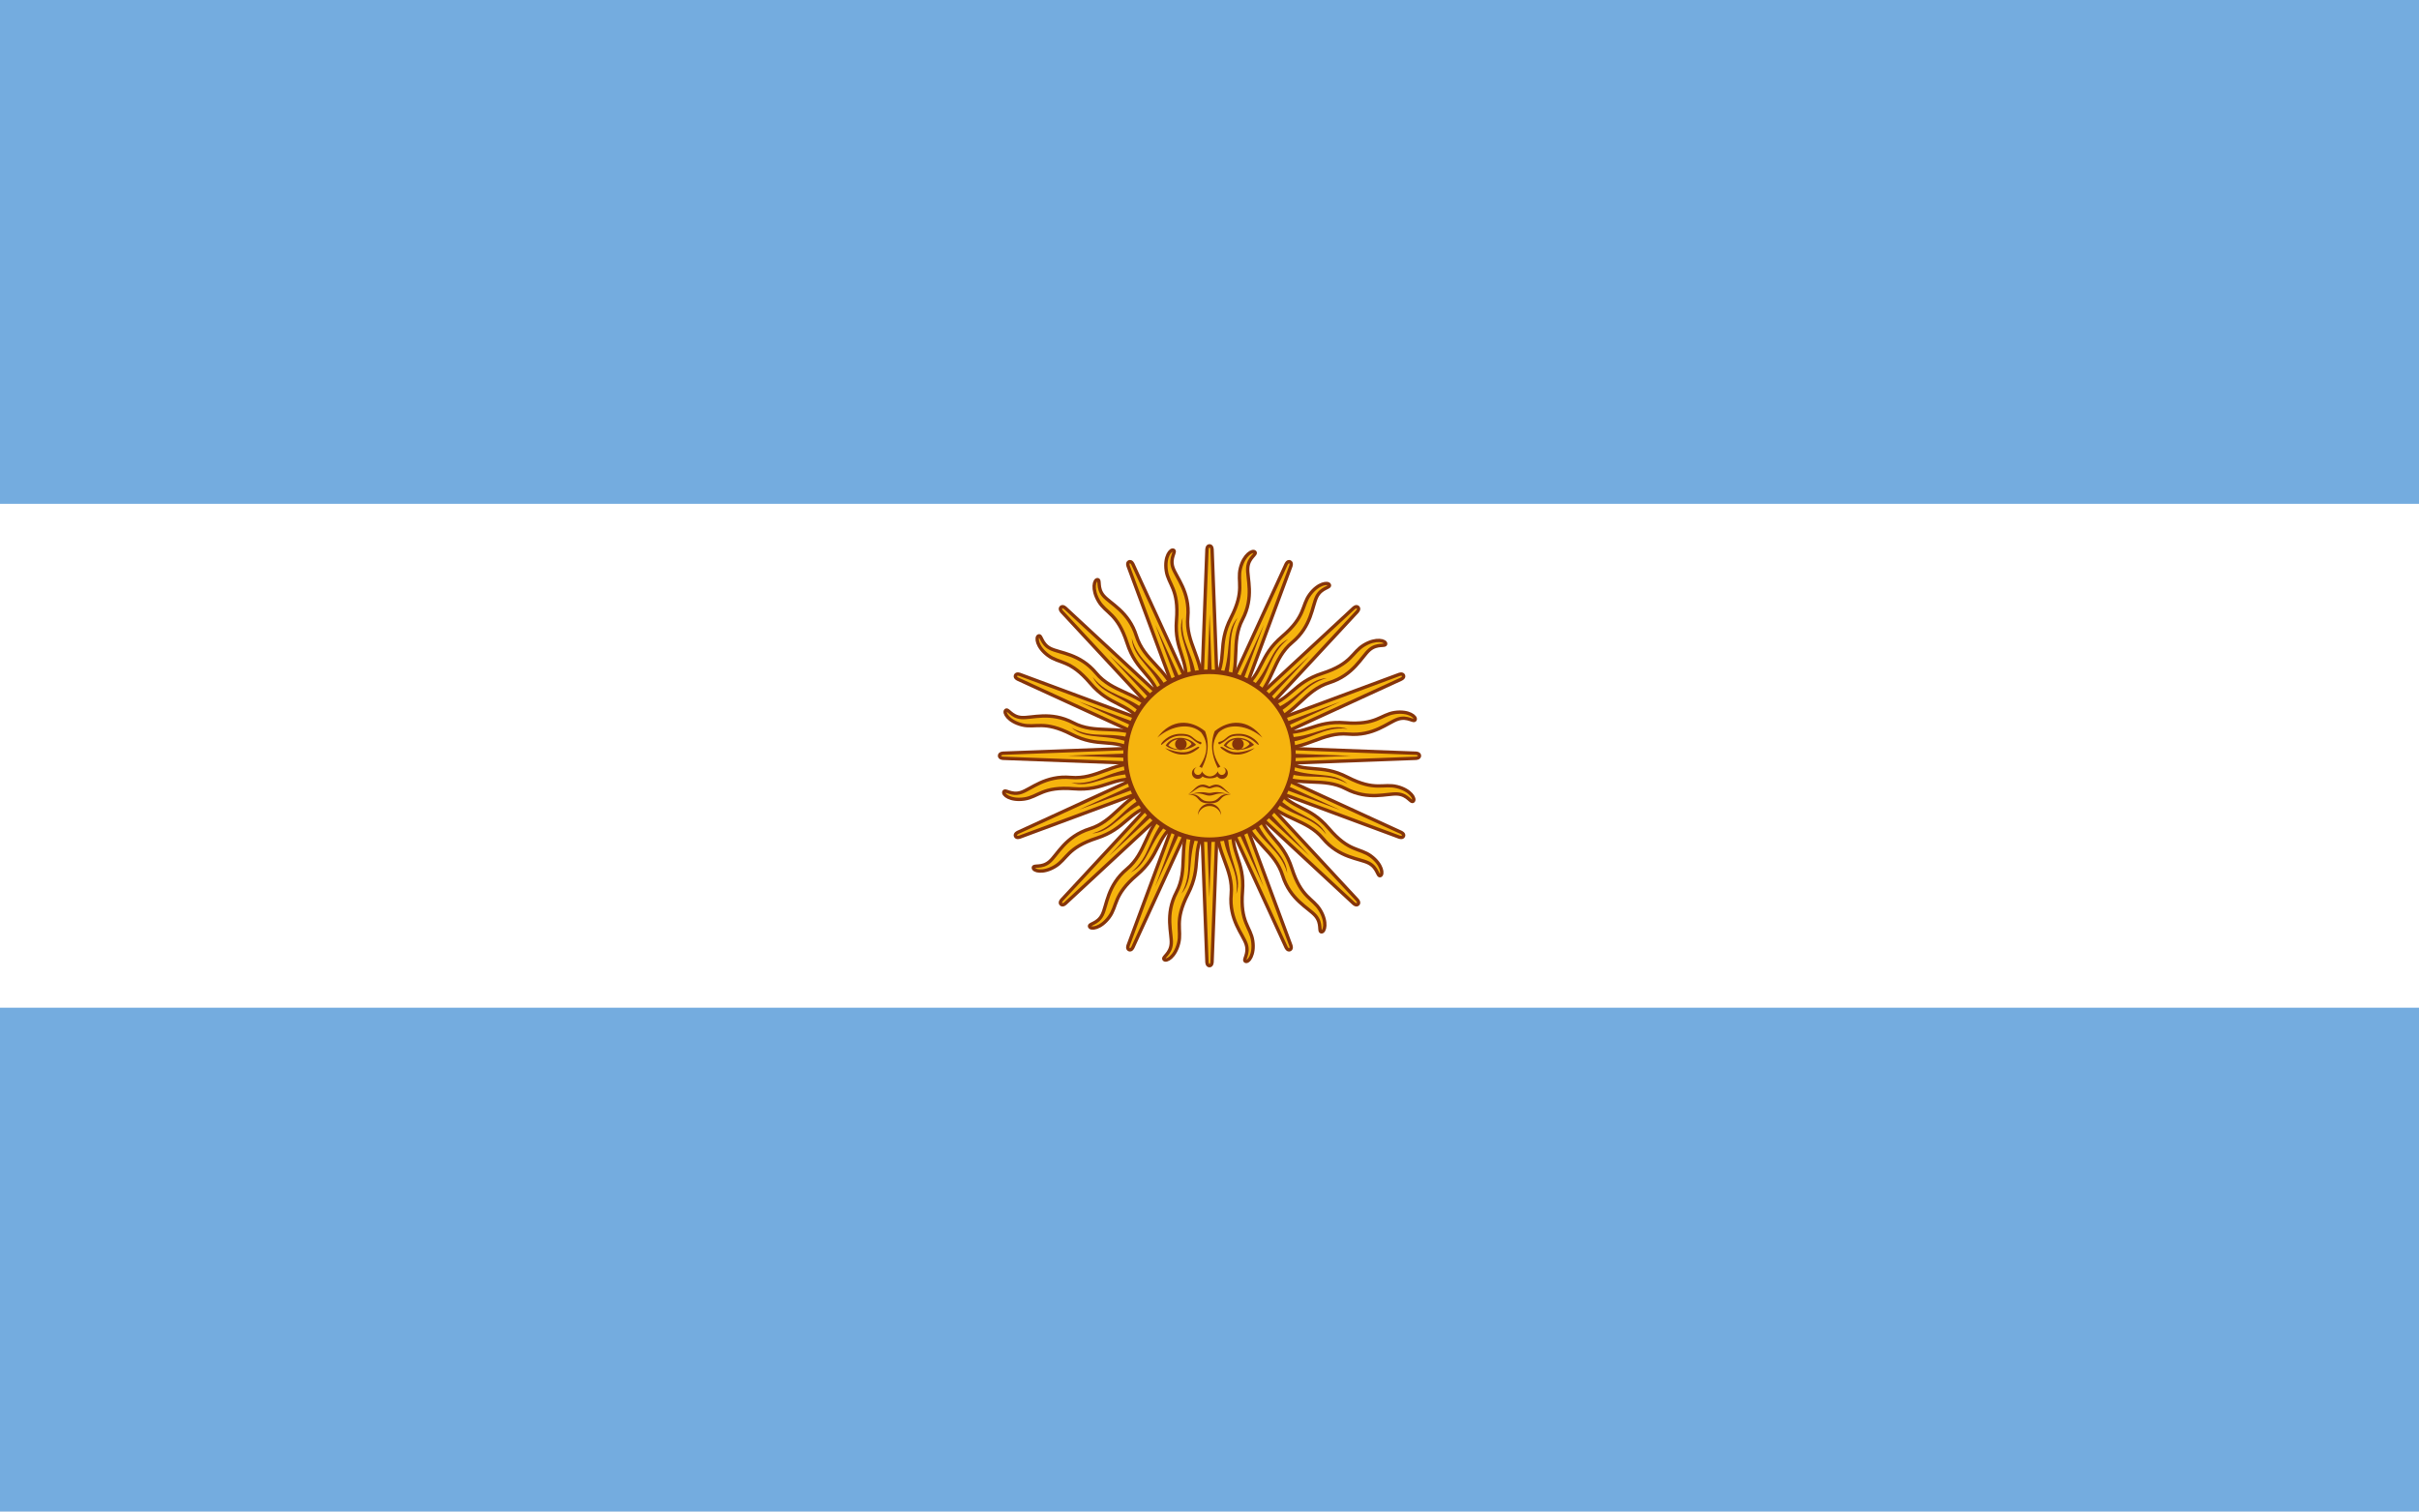
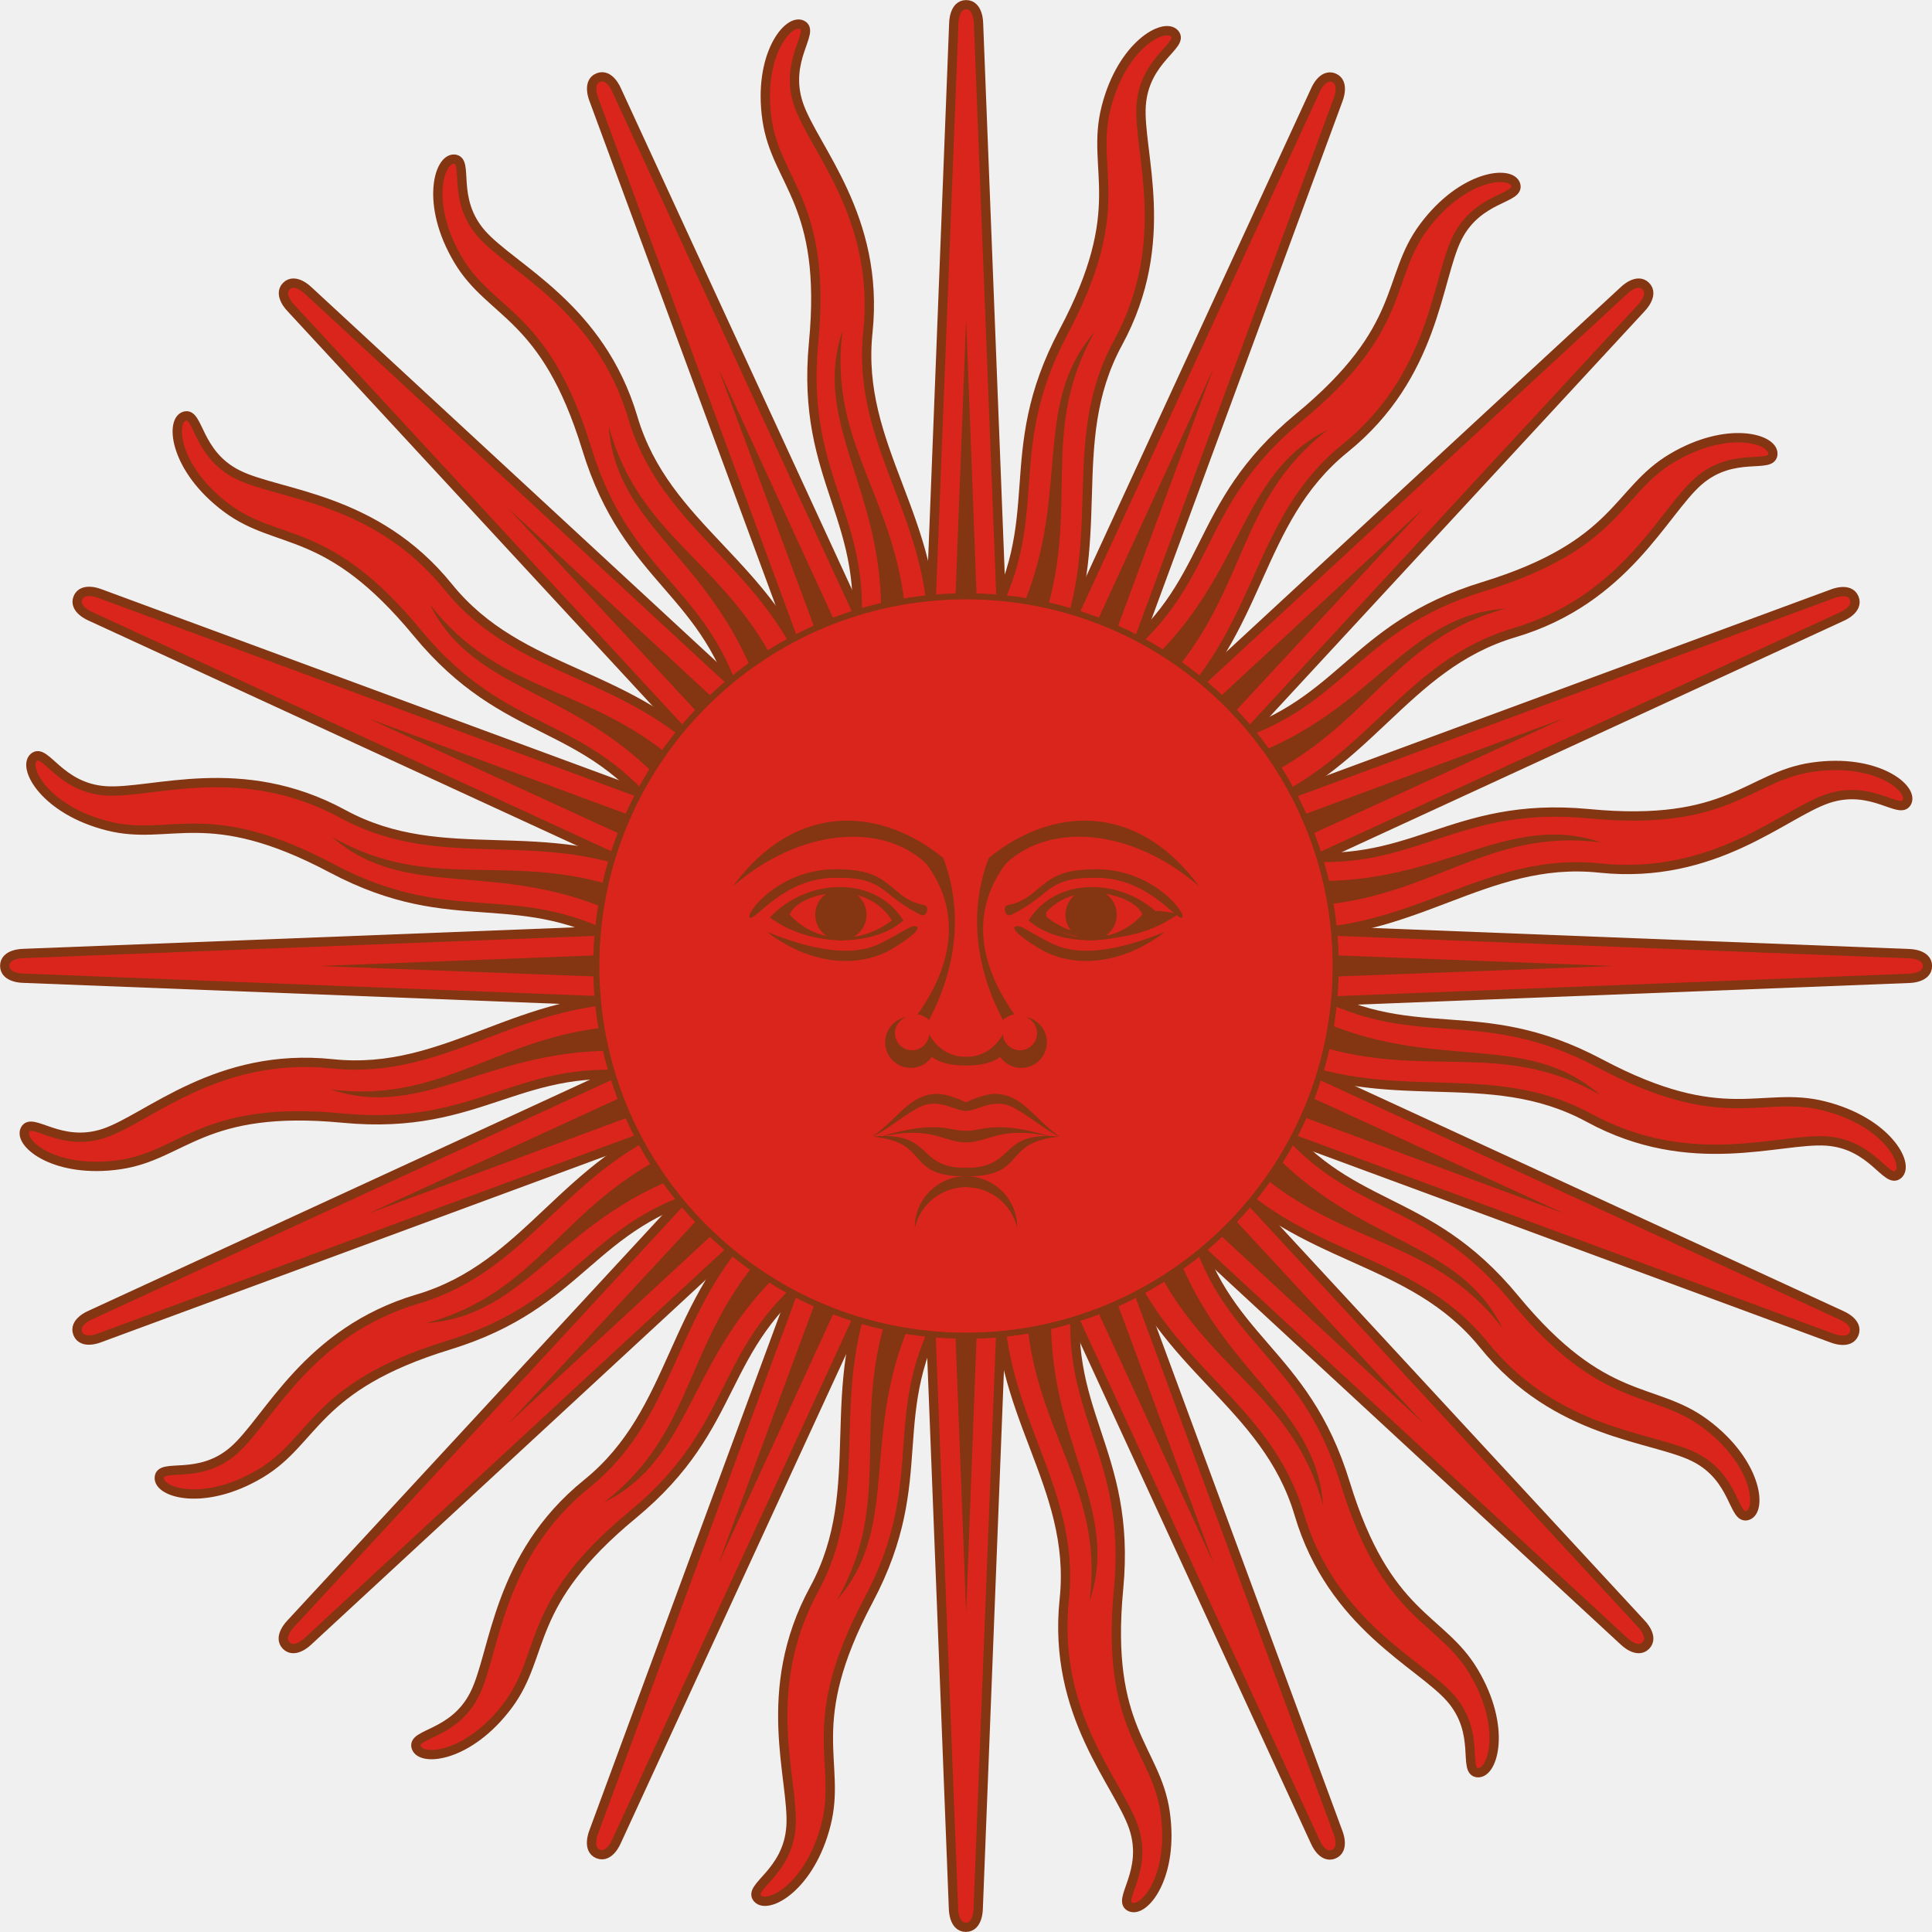
- <svg xmlns="http://www.w3.org/2000/svg" xmlns:xlink="http://www.w3.org/1999/xlink" width="800" version="1.0" height="500">
-   <rect width="800" fill="#74acdf" height="500" />
-   <rect y="166.67" width="800" fill="#fff" height="166.67" />
-   <g id="rays">
-     <path id="ray1" stroke-width="1.112" stroke="#85340a" fill="#f6b40e" d="m396.84 251.31l28.454 61.992s0.49 1.185 1.28 0.859c0.79-0.327 0.299-1.512 0.299-1.512l-23.715-63.956m-0.68 24.12c-0.346 9.428 5.453 14.613 4.694 23.032-0.757 8.42 3.867 13.18 4.94 16.454 1.073 3.274-1.16 5.232-0.198 5.698 0.963 0.466 3.07-2.121 2.383-6.776-0.687-4.655-4.22-6.037-3.39-16.32 0.83-10.283-4.206-12.678-2.98-22.058" />
-     <use xlink:href="#ray1" transform="rotate(22.5 400,250)" />
-     <use xlink:href="#ray1" transform="rotate(45 400,250)" />
-     <use xlink:href="#ray1" transform="rotate(67.5 400,250)" />
-     <path id="ray2" fill="#85340a" d="m404.31 274.41c0.453 9.054 5.587 13.063 4.579 21.314 2.213-6.525-3.123-11.583-2.82-21.22m-7.649-23.757l19.487 42.577-16.329-43.887" />
-     <use xlink:href="#ray2" transform="rotate(22.5 400,250)" />
-     <use xlink:href="#ray2" transform="rotate(45 400,250)" />
-     <use xlink:href="#ray2" transform="rotate(67.5 400,250)" />
+ <svg xmlns="http://www.w3.org/2000/svg" id="Capa_1" data-name="Capa 1" viewBox="0 0 126.62 126.61">
+   <defs>
+     <style>
+       .cls-1 {
+         stroke-width: .4px;
+       }
+ 
+       .cls-1, .cls-2 {
+         fill: #da251d;
+         stroke: #843511;
+         stroke-miterlimit: 11.34;
+       }
+ 
+       .cls-3, .cls-2 {
+         fill-rule: evenodd;
+       }
+ 
+       .cls-3, .cls-4 {
+         fill: #843511;
+         stroke-width: 0px;
+       }
+ 
+       .cls-2 {
+         stroke-width: .61px;
+       }
+     </style>
+   </defs>
+   <g>
+     <g>
+       <path class="cls-2" d="m60.07,63.31l2.42,61.79s0,1.21.81,1.21.81-1.21.81-1.21l2.42-61.79" />
+       <polyline class="cls-3" points="61.69 63.31 63.32 105.7 64.92 63.31" />
+     </g>
+     <g>
+       <path class="cls-2" d="m57.39,83.33c-3.63,7.71-.4,14.14-4.03,20.82s-1.31,12.51-1.52,15.56-2.86,3.95-2.19,4.71c.67.75,3.45-.74,4.49-4.86s-1.56-6.5,2.78-14.68.83-12.19,5.21-19.55" />
+       <path class="cls-3" d="m58.41,85.38c-2.8,7.67.27,12.83-3.55,19.47,4.29-4.9,1.38-10.85,5.05-18.75" />
+     </g>
+     <g>
+       <path class="cls-2" d="m66.55,63.31l-2.42-61.79s0-1.21-.81-1.21-.81,1.21-.81,1.21l-2.42,61.79" />
+       <polyline class="cls-3" points="64.92 63.31 63.32 20.9 61.69 63.31" />
+     </g>
+     <g>
+       <path class="cls-2" d="m69.24,43.29c3.63-7.71.4-14.14,4.03-20.82s1.31-12.51,1.52-15.56,2.86-3.95,2.19-4.71-3.45.74-4.49,4.86c-1.04,4.12,1.56,6.5-2.78,14.68s-.83,12.19-5.21,19.55" />
+       <path class="cls-3" d="m68.2,41.22c2.8-7.67-.27-12.83,3.55-19.47-4.29,4.9-1.38,10.85-5.05,18.75" />
+     </g>
+     <g>
+       <path class="cls-2" d="m63.32,60.08L1.52,62.49s-1.21,0-1.21.81,1.21.81,1.21.81l61.79,2.42" />
+       <polyline class="cls-3" points="63.32 61.68 20.91 63.31 63.32 64.92" />
+     </g>
+     <g>
+       <path class="cls-2" d="m43.3,57.38c-7.71-3.63-14.14-.4-20.82-4.03s-12.51-1.31-15.56-1.52-3.95-2.86-4.71-2.19c-.75.67.74,3.45,4.86,4.49,4.12,1.04,6.5-1.56,14.68,2.78s12.19.83,19.55,5.21" />
+       <path class="cls-3" d="m41.23,58.4c-7.67-2.8-12.83.27-19.47-3.55,4.9,4.29,10.85,1.38,18.75,5.05" />
+     </g>
+     <g>
+       <path class="cls-2" d="m63.32,66.54l61.79-2.42s1.21,0,1.21-.81-1.21-.81-1.21-.81l-61.79-2.42" />
+       <polyline class="cls-3" points="63.32 64.92 105.7 63.31 63.32 61.68" />
+     </g>
+     <g>
+       <path class="cls-2" d="m83.32,69.23c7.71,3.63,14.14.4,20.82,4.03s12.51,1.31,15.56,1.52,3.95,2.86,4.71,2.19c.75-.67-.74-3.45-4.86-4.49s-6.5,1.56-14.68-2.78-12.19-.83-19.55-5.21" />
+       <path class="cls-3" d="m85.38,68.2c7.67,2.8,12.83-.27,19.47,3.55-4.9-4.29-10.85-1.38-18.75-5.05" />
+     </g>
+     <g>
+       <path class="cls-2" d="m61.03,61.02l-41.98,45.4s-.86.86-.29,1.43,1.43-.29,1.43-.29l45.4-41.98" />
+       <polyline class="cls-3" points="62.16 62.16 33.32 93.3 64.45 64.45" />
+     </g>
+     <g>
+       <path class="cls-2" d="m44.96,73.26c-8.02,2.89-10.28,9.71-17.57,11.87s-9.77,7.92-12.07,9.93c-2.3,2.01-4.82.77-4.88,1.78s2.96,1.91,6.61-.26,3.49-5.7,12.35-8.42c8.86-2.71,9.21-8.03,17.51-10.13" />
+       <path class="cls-3" d="m44.23,75.45c-7.4,3.45-8.88,9.27-16.28,11.26,6.5-.43,8.65-6.69,16.83-9.69" />
+     </g>
+     <g>
+       <path class="cls-2" d="m65.59,65.58l41.98-45.4s.86-.86.29-1.43-1.43.29-1.43.29l-45.4,41.98" />
+       <polyline class="cls-3" points="64.45 64.44 93.3 33.31 62.16 62.15" />
+     </g>
+     <g>
+       <path class="cls-2" d="m81.67,53.34c8.02-2.89,10.28-9.71,17.57-11.87s9.77-7.92,12.07-9.93c2.3-2.01,4.82-.77,4.88-1.78s-2.96-1.91-6.61.26c-3.65,2.17-3.49,5.7-12.35,8.42-8.86,2.71-9.21,8.03-17.51,10.13" />
+       <path class="cls-3" d="m82.38,51.15c7.4-3.45,8.88-9.27,16.28-11.26-6.5.43-8.65,6.69-16.83,9.69" />
+     </g>
+     <g>
+       <path class="cls-2" d="m65.59,61.02L20.2,19.04s-.86-.86-1.43-.29.29,1.43.29,1.43l41.98,45.4" />
+       <polyline class="cls-3" points="64.45 62.16 33.32 33.33 62.16 64.45" />
+     </g>
+     <g>
+       <path class="cls-2" d="m53.35,44.95c-2.89-8.02-9.71-10.28-11.87-17.57s-7.92-9.77-9.93-12.07c-2.01-2.3-.77-4.82-1.78-4.88s-1.91,2.96.26,6.61c2.17,3.65,5.7,3.49,8.42,12.35,2.71,8.86,8.03,9.21,10.13,17.51" />
+       <path class="cls-3" d="m51.16,44.22c-3.45-7.4-9.27-8.88-11.26-16.28.43,6.5,6.69,8.65,9.69,16.83" />
+     </g>
+     <g>
+       <path class="cls-2" d="m61.03,65.58l45.4,41.98s.86.86,1.43.29-.29-1.43-.29-1.43l-41.98-45.4" />
+       <polyline class="cls-3" points="62.16 64.44 93.3 93.29 64.45 62.15" />
+     </g>
+     <g>
+       <path class="cls-2" d="m73.27,81.66c2.89,8.02,9.71,10.28,11.87,17.57s7.92,9.77,9.93,12.07.77,4.82,1.78,4.88,1.91-2.96-.26-6.61-5.7-3.49-8.42-12.35c-2.71-8.86-8.03-9.21-10.13-17.51" />
+       <path class="cls-3" d="m75.45,82.38c3.45,7.4,9.27,8.88,11.26,16.28-.43-6.5-6.69-8.65-9.69-16.83" />
+     </g>
+     <g>
+       <path class="cls-2" d="m60.32,62.06l-21.41,58.01s-.46,1.12.28,1.43c.75.31,1.21-.81,1.21-.81l25.88-56.16" />
+       <polyline class="cls-3" points="61.82 62.68 47.09 102.48 64.81 63.91" />
+     </g>
+     <g>
+       <path class="cls-2" d="m50.16,79.54c-6.3,5.73-5.78,12.91-11.69,17.69s-6,11.06-7.36,13.79c-1.36,2.74-4.16,2.55-3.83,3.51.33.95,3.47.63,6.01-2.77s1.04-6.6,8.19-12.5c7.14-5.9,5.44-10.95,12.3-16.06" />
+       <path class="cls-3" d="m50.32,81.83c-5.52,6.02-4.66,11.96-10.73,16.63,5.84-2.88,5.43-9.49,11.84-15.39" />
+     </g>
+     <g>
+       <path class="cls-2" d="m66.3,64.55L87.7,6.53s.46-1.12-.28-1.43c-.75-.31-1.21.81-1.21.81l-25.88,56.16" />
+       <polyline class="cls-3" points="64.8 63.92 79.53 24.13 61.82 62.68" />
+     </g>
+     <g>
+       <path class="cls-2" d="m76.45,47.08c6.3-5.73,5.78-12.91,11.69-17.69s6-11.06,7.36-13.79c1.36-2.74,4.16-2.55,3.83-3.51-.33-.95-3.47-.63-6.01,2.77s-1.04,6.6-8.19,12.5c-7.15,5.9-5.44,10.95-12.3,16.06" />
+       <path class="cls-3" d="m76.3,44.79c5.52-6.02,4.66-11.96,10.73-16.63-5.84,2.88-5.43,9.49-11.84,15.39" />
+     </g>
+     <g>
+       <path class="cls-2" d="m64.55,60.31L6.54,38.9s-1.12-.46-1.43.28c-.31.75.81,1.21.81,1.21l56.16,25.88" />
+       <polyline class="cls-3" points="63.92 61.81 24.13 47.08 62.69 64.8" />
+     </g>
+     <g>
+       <path class="cls-2" d="m47.07,50.16c-5.73-6.3-12.91-5.78-17.69-11.69s-11.06-6-13.79-7.36c-2.74-1.36-2.55-4.16-3.51-3.83-.95.33-.63,3.47,2.77,6.01s6.6,1.04,12.5,8.19c5.9,7.14,10.95,5.44,16.06,12.3" />
+       <path class="cls-3" d="m44.8,50.33c-6.02-5.52-11.96-4.66-16.63-10.73,2.88,5.84,9.49,5.43,15.39,11.84" />
+     </g>
+     <g>
+       <path class="cls-2" d="m62.07,66.29l58.01,21.41s1.12.46,1.43-.28c.31-.75-.81-1.21-.81-1.21l-56.16-25.88" />
+       <polyline class="cls-3" points="62.69 64.8 102.49 79.52 63.92 61.81" />
+     </g>
+     <g>
+       <path class="cls-2" d="m79.55,76.44c5.73,6.3,12.91,5.78,17.69,11.69,4.78,5.91,11.06,6,13.79,7.36,2.74,1.36,2.55,4.16,3.51,3.83s.63-3.47-2.77-6.01-6.6-1.04-12.5-8.19-10.95-5.44-16.06-12.3" />
+       <path class="cls-3" d="m81.82,76.29c6.02,5.52,11.96,4.66,16.63,10.73-2.88-5.84-9.49-5.43-15.39-11.84" />
+     </g>
+     <g>
+       <path class="cls-2" d="m62.07,60.31L5.91,86.19s-1.12.46-.81,1.21,1.43.28,1.43.28l58.01-21.41" />
+       <polyline class="cls-3" points="62.69 61.81 24.13 79.54 63.92 64.8" />
+     </g>
+     <g>
+       <path class="cls-2" d="m42.55,65.48c-8.51-.4-13.21,5.04-20.77,4.24-7.56-.79-12.06,3.58-14.95,4.55-2.9.97-4.75-1.13-5.19-.23-.44.91,2,2.9,6.21,2.29,4.2-.61,5.41-3.93,14.63-3.05s11.58-3.9,20.05-2.66" />
+       <path class="cls-3" d="m41.03,67.23c-8.16.35-11.75,5.16-19.35,4.17,6.17,2.09,10.55-2.87,19.26-2.51" />
+     </g>
+     <g>
+       <path class="cls-2" d="m64.55,66.29l56.16-25.88s1.12-.46.81-1.21-1.43-.28-1.43-.28l-58.01,21.41" />
+       <polyline class="cls-3" points="63.92 64.8 102.49 47.08 62.69 61.81" />
+     </g>
+     <g>
+       <path class="cls-2" d="m84.07,61.13c8.51.4,13.21-5.04,20.77-4.24,7.56.79,12.06-3.58,14.95-4.55,2.9-.97,4.75,1.13,5.19.23s-2-2.9-6.21-2.29c-4.2.61-5.41,3.93-14.63,3.05s-11.58,3.9-20.05,2.66" />
+       <path class="cls-3" d="m85.59,59.38c8.16-.35,11.75-5.16,19.35-4.17-6.17-2.09-10.55,2.87-19.26,2.51" />
+     </g>
+     <g>
+       <path class="cls-2" d="m66.3,62.06L40.41,5.9s-.46-1.12-1.21-.81-.28,1.43-.28,1.43l21.41,58.01" />
+       <polyline class="cls-3" points="64.8 62.68 47.07 24.12 61.82 63.91" />
+     </g>
+     <g>
+       <path class="cls-2" d="m61.12,42.54c.4-8.51-5.04-13.21-4.24-20.77.79-7.56-3.58-12.06-4.55-14.95-.97-2.9,1.13-4.75.23-5.19s-2.9,2-2.29,6.21c.61,4.2,3.93,5.41,3.05,14.63s3.9,11.58,2.66,20.05" />
+       <path class="cls-3" d="m59.39,41.02c-.35-8.16-5.16-11.75-4.17-19.35-2.09,6.17,2.87,10.55,2.51,19.26" />
+     </g>
+     <g>
+       <path class="cls-2" d="m60.32,64.55l25.88,56.16s.46,1.12,1.21.81.28-1.43.28-1.43l-21.41-58.01" />
+       <polyline class="cls-3" points="61.82 63.92 79.55 102.48 64.81 62.68" />
+     </g>
+     <g>
+       <path class="cls-2" d="m65.51,84.06c-.4,8.51,5.04,13.21,4.24,20.77-.79,7.56,3.58,12.06,4.55,14.95.97,2.9-1.13,4.75-.23,5.19.91.44,2.9-2,2.29-6.21-.61-4.2-3.93-5.41-3.05-14.63s-3.9-11.58-2.66-20.05" />
+       <path class="cls-3" d="m67.24,85.58c.35,8.16,5.16,11.75,4.17,19.35,2.09-6.17-2.87-10.55-2.51-19.26" />
+     </g>
  </g>
-   <use xlink:href="#rays" transform="rotate(90 400,250)" />
-   <use xlink:href="#rays" transform="rotate(180 400,250)" />
-   <use xlink:href="#rays" transform="rotate(270 400,250)" />
-   <circle r="27.778" stroke="#85340a" cy="250" cx="400" stroke-width="1.5" fill="#f6b40e" />
-   <path id="loweyecontour" fill="#843511" d="m409.47 244.06c-1.897 0-3.713 0.822-4.781 2.531 2.137 1.923 6.856 2.132 10.062-0.219-1.388-1.495-3.385-2.312-5.281-2.312zm-0.031 0.438c1.846-0.034 3.572 0.814 3.812 1.656-2.137 2.35-5.551 2.146-7.688 0.438 0.935-1.496 2.439-2.068 3.875-2.094z" />
-   <use xlink:href="#uppalpebra" transform="matrix(-1 0 0 1 800.25 0)" />
-   <use xlink:href="#eyebrow_nose" transform="matrix(-1 0 0 1 800.25 0)" />
-   <use xlink:href="#pupil" transform="translate(18.862)" />
-   <use xlink:href="#lowpalpebra" transform="matrix(-1 0 0 1 800.25 0)" />
-   <path d="m395.75 253.84c-0.913 0.167-1.562 0.977-1.562 1.906 0 1.061 0.877 1.906 1.938 1.906 0.627 0 1.202-0.297 1.562-0.812 0.74 0.556 1.765 0.615 2.312 0.625 0.084 0.002 0.193 0 0.25 0 0.548-0.01 1.573-0.069 2.312-0.625 0.36 0.516 0.936 0.812 1.562 0.812 1.06 0 1.938-0.845 1.938-1.906 0-0.929-0.649-1.74-1.562-1.906 0.513 0.181 0.844 0.676 0.844 1.219 0 0.707-0.571 1.281-1.281 1.281-0.68 0-1.241-0.54-1.281-1.219-0.209 0.416-1.034 1.655-2.656 1.719-1.622-0.064-2.448-1.302-2.656-1.719-0.04 0.679-0.601 1.219-1.281 1.219-0.71 0-1.281-0.574-1.281-1.281 0-0.542 0.331-1.038 0.844-1.219z" fill="#85340a" />
-   <path d="m397.84 259.53c-2.138 0-2.983 1.937-4.906 3.219 1.069-0.426 1.91-1.269 3.406-2.125 1.496-0.854 2.772 0.188 3.625 0.188h0.031c0.853 0 2.129-1.042 3.625-0.188 1.497 0.856 2.369 1.699 3.438 2.125-1.923-1.282-2.8-3.219-4.938-3.219-0.427 0-1.272 0.231-2.125 0.656h-0.031c-0.853-0.426-1.698-0.656-2.125-0.656z" fill="#85340a" />
-   <path d="m397.12 262.06c-0.844 0.037-1.96 0.207-3.562 0.688 3.847-0.854 4.696 0.438 6.406 0.438h0.031c1.71 0 2.559-1.292 6.406-0.438-4.274-1.282-5.124-0.438-6.406-0.438h-0.031c-0.801 0-1.437-0.312-2.844-0.25z" fill="#85340a" />
-   <path d="m393.75 262.72c-0.248 0.003-0.519 0.005-0.812 0.031 4.488 0.428 2.331 3 7.031 3h0.031c4.701 0 2.575-2.572 7.062-3-4.701-0.427-3.215 2.344-7.062 2.344h-0.031c-3.607 0-2.496-2.421-6.219-2.375z" fill="#85340a" />
-   <path d="m403.85 269.66c0-2.123-1.723-3.846-3.846-3.846-2.123 0-3.846 1.723-3.846 3.846 0.423-1.781 2.017-3.039 3.846-3.039 1.833 0 3.424 1.259 3.846 3.039v0 0z" fill="#85340a" />
-   <path id="eyebrow_nose" fill="#85340a" d="m382.73 244.02c4.915-4.273 11.11-4.915 14.53-1.709 0.837 1.121 1.373 2.319 1.593 3.57 0.43 2.433-0.33 5.062-2.237 7.756 0.215-0.001 0.643 0.212 0.857 0.427 1.697-3.244 2.297-6.576 1.74-9.745-0.146-0.828-0.373-1.643-0.67-2.436-4.701-3.845-11.11-4.273-15.811 2.138z" />
-   <path id="uppalpebra" fill="#85340a" d="m390.42 242.74c2.777 0 3.419 0.642 4.701 1.71 1.283 1.068 1.923 0.854 2.137 1.068 0.212 0.214 0 0.854-0.427 0.64s-1.283-0.64-2.563-1.709c-1.283-1.07-2.563-1.068-3.846-1.068-3.846 0-5.983 3.205-6.409 2.991-0.427-0.214 2.137-3.632 6.409-3.632z" />
-   <use xlink:href="#loweyecontour" transform="translate(-19.181)" />
-   <circle id="pupil" cy="246.15" cx="390.54" r="1.923" fill="#85340a" />
-   <path id="lowpalpebra" fill="#85340a" d="m385.29 247.44c3.633 2.778 7.265 2.564 9.402 1.282 2.137-1.282 2.137-1.709 1.71-1.709-0.427 0-0.853 0.427-2.563 1.281-1.71 0.856-4.273 0.856-8.546-0.854z" />
+   <g>
+     <circle class="cls-1" cx="63.31" cy="63.31" r="24.23" />
+     <g id="face_right" data-name="face right">
+       <path id="eyebrow_nose" data-name="eyebrow nose" class="cls-4" d="m78.59,58.09c-4.29-3.73-9.69-4.29-12.67-1.49-2.16,2.89-1.97,6.3.56,9.88-.19,0-.56.19-.75.37-1.88-3.58-2.2-7.27-.93-10.62,4.1-3.35,9.69-3.73,13.79,1.86" />
+       <path id="uppalpebra" class="cls-4" d="m71.88,56.97c-2.42,0-2.98.56-4.1,1.49s-1.68.75-1.86.93,0,.75.37.56,1.12-.56,2.24-1.49,2.24-.93,3.35-.93c3.35,0,5.22,2.8,5.59,2.61s-1.86-3.17-5.59-3.17" />
+       <path id="upeyecontour" class="cls-4" d="m76.17,60.14c-2.42-2.61-6.9-2.8-8.76.19h.75c1.86-2.98,6.34-1.68,6.71-.37v.37" />
+       <circle id="pupil" class="cls-4" cx="71.51" cy="59.95" r="1.68" />
+       <path id="loweyecontour" class="cls-4" d="m67.41,60.32c1.86,1.68,5.96,1.86,8.76-.19l-1.3-.19c-1.86,2.05-4.85,1.86-6.71.37v-.37" />
+       <path id="lowpalpebra" class="cls-4" d="m76.36,61.07c-3.17,2.42-6.34,2.24-8.2,1.12s-1.86-1.49-1.49-1.49.75.37,2.24,1.12,3.73.75,7.46-.75" />
+       <path id="nose" class="cls-4" d="m67.22,66.66c.58.21.89.85.68,1.43-.21.58-.85.89-1.43.68-.42-.15-.72-.54-.74-.99-.19.37-.93,1.49-2.42,1.49h-.37l.37.56c.37,0,1.49,0,2.24-.56.53.76,1.58.95,2.34.42.76-.53.95-1.58.42-2.34-.25-.36-.64-.61-1.07-.69" />
+       <path id="uplip1" class="cls-4" d="m69.46,74.49c-1.68-1.12-2.42-2.8-4.29-2.8-.37,0-1.12.19-1.86.56h-.37l.37.56c.75,0,1.86-.93,3.17-.19s2.05,1.49,2.98,1.86" />
+       <path id="midlip" class="cls-4" d="m68.9,74.49c-3.73-1.12-4.47-.37-5.59-.37h-.37l.37.75c1.49,0,2.24-1.12,5.59-.37" />
+       <path id="uplip2" class="cls-4" d="m69.46,74.49c-4.1-.37-2.8,2.05-6.15,2.05h-.37l.37.56c4.1,0,2.24-2.24,6.15-2.61" />
+       <path id="chin" class="cls-4" d="m66.66,80.45c0-1.85-1.5-3.35-3.35-3.35s-3.35,1.5-3.35,3.35h0c.44-1.85,2.3-3,4.15-2.56,1.27.3,2.26,1.29,2.56,2.56" />
+     </g>
+     <g id="face_right-2" data-name="face right">
+       <path id="eyebrow_nose-2" data-name="eyebrow nose" class="cls-4" d="m48.03,58.09c4.29-3.73,9.69-4.29,12.67-1.49,2.16,2.89,1.97,6.3-.56,9.88.19,0,.56.19.75.37,1.88-3.58,2.2-7.27.93-10.62-4.1-3.35-9.69-3.73-13.79,1.86" />
+       <path id="uppalpebra-2" data-name="uppalpebra" class="cls-4" d="m54.74,56.97c2.42,0,2.98.56,4.1,1.49s1.68.75,1.86.93,0,.75-.37.56-1.12-.56-2.24-1.49-2.24-.93-3.35-.93c-3.35,0-5.22,2.8-5.59,2.61s1.86-3.17,5.59-3.17" />
+       <path id="upeyecontour-2" data-name="upeyecontour" class="cls-4" d="m50.45,60.14c2.42-2.61,6.9-2.8,8.76.19h-.75c-1.86-2.98-6.34-1.68-6.71-.37v.37" />
+       <circle id="pupil-2" data-name="pupil" class="cls-4" cx="55.11" cy="59.95" r="1.68" />
+       <path id="loweyecontour-2" data-name="loweyecontour" class="cls-4" d="m59.21,60.32c-1.86,1.68-5.96,1.86-8.76-.19l1.3-.19c1.86,2.05,4.85,1.86,6.71.37v-.37" />
+       <path id="lowpalpebra-2" data-name="lowpalpebra" class="cls-4" d="m50.26,61.07c3.17,2.42,6.34,2.24,8.2,1.12s1.86-1.49,1.49-1.49-.75.37-2.24,1.12-3.73.75-7.46-.75" />
+       <path id="nose-2" data-name="nose" class="cls-4" d="m59.4,66.66c-.58.21-.89.85-.68,1.43.21.58.85.89,1.43.68.42-.15.72-.54.74-.99.19.37.93,1.49,2.42,1.49h.37l-.37.56c-.37,0-1.49,0-2.24-.56-.53.76-1.58.95-2.34.42-.76-.53-.95-1.58-.42-2.34.25-.36.64-.61,1.07-.69" />
+       <path id="uplip1-2" data-name="uplip1" class="cls-4" d="m57.16,74.49c1.68-1.12,2.42-2.8,4.29-2.8.37,0,1.12.19,1.86.56h.37l-.37.56c-.75,0-1.86-.93-3.17-.19s-2.05,1.49-2.98,1.86" />
+       <path id="midlip-2" data-name="midlip" class="cls-4" d="m57.72,74.49c3.73-1.12,4.47-.37,5.59-.37h.37l-.37.75c-1.49,0-2.24-1.12-5.59-.37" />
+       <path id="uplip2-2" data-name="uplip2" class="cls-4" d="m57.16,74.49c4.1-.37,2.8,2.05,6.15,2.05h.37l-.37.56c-4.1,0-2.24-2.24-6.15-2.61" />
+       <path id="chin-2" data-name="chin" class="cls-4" d="m59.96,80.45c0-1.85,1.5-3.35,3.35-3.35s3.35,1.5,3.35,3.35h0c-.44-1.85-2.3-3-4.15-2.56-1.27.3-2.26,1.29-2.56,2.56" />
+     </g>
+   </g>
+   <path id="path40" class="cls-3" d="m67.76,60.08c2.02,1.82,6.46,2.02,9.49-.2l-1.41-.2c-2.02,2.22-5.25,2.02-7.27.4v-.4m-.81.4h0Z" />
</svg>
